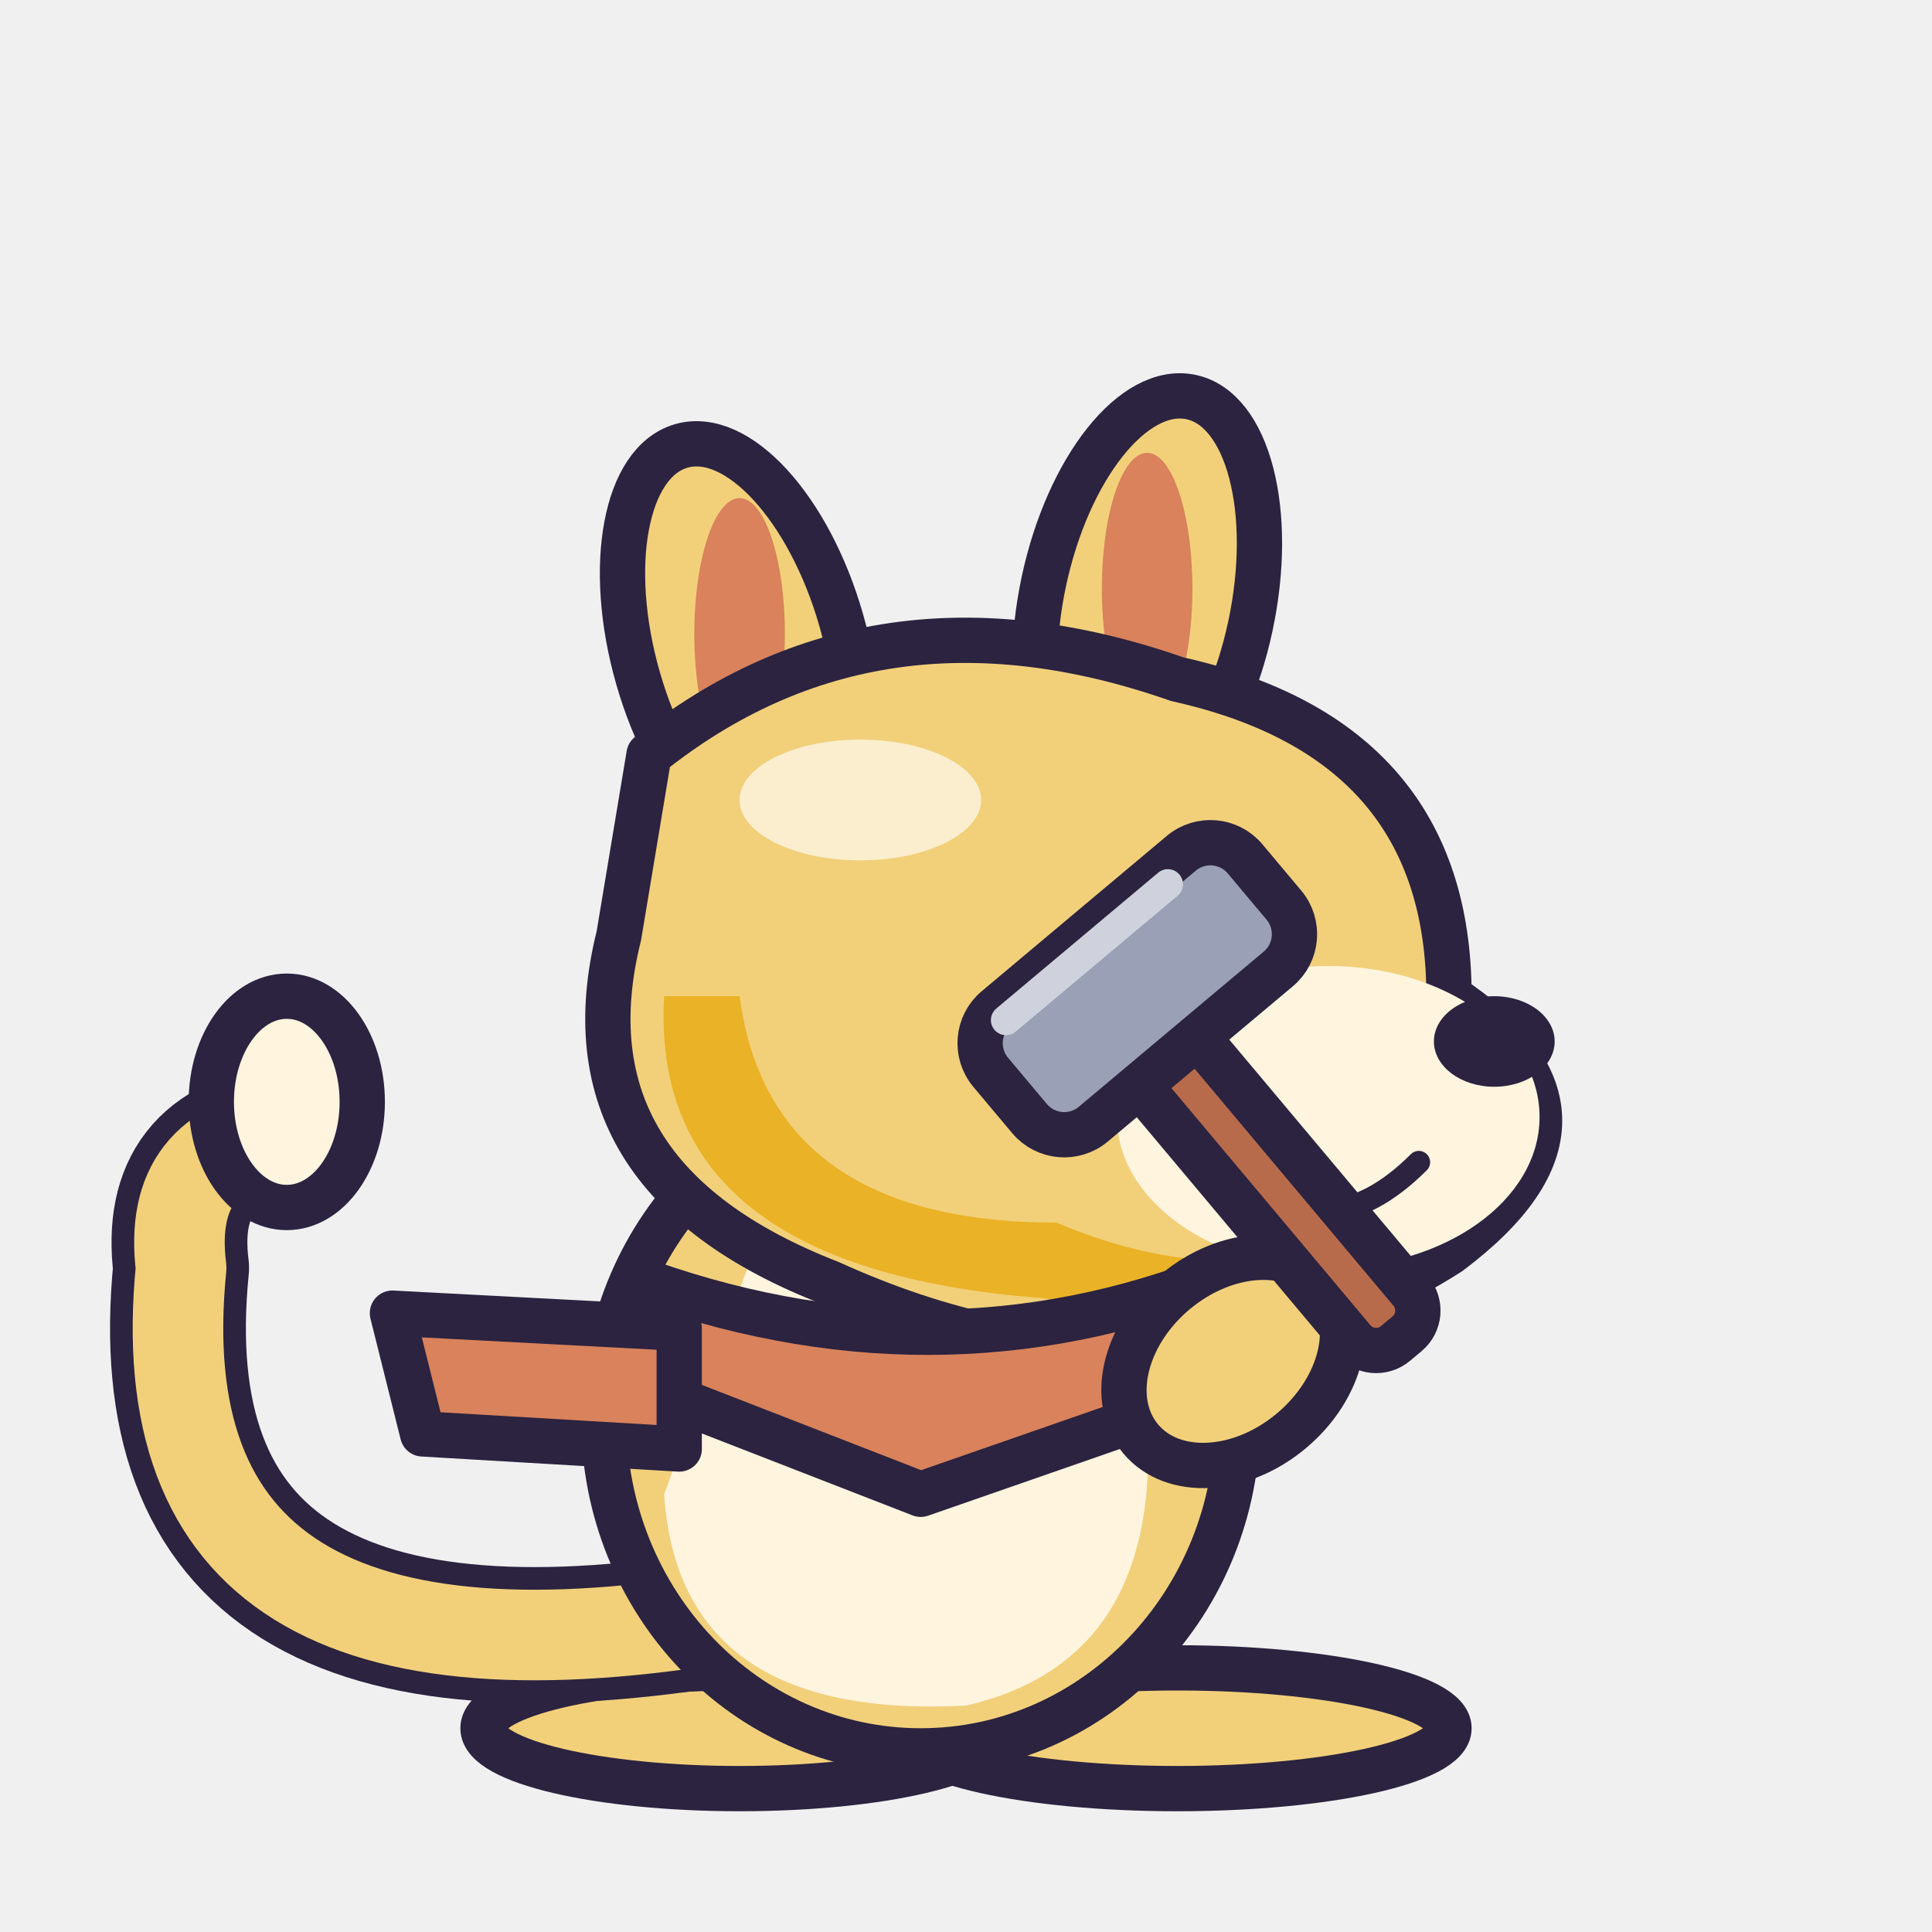
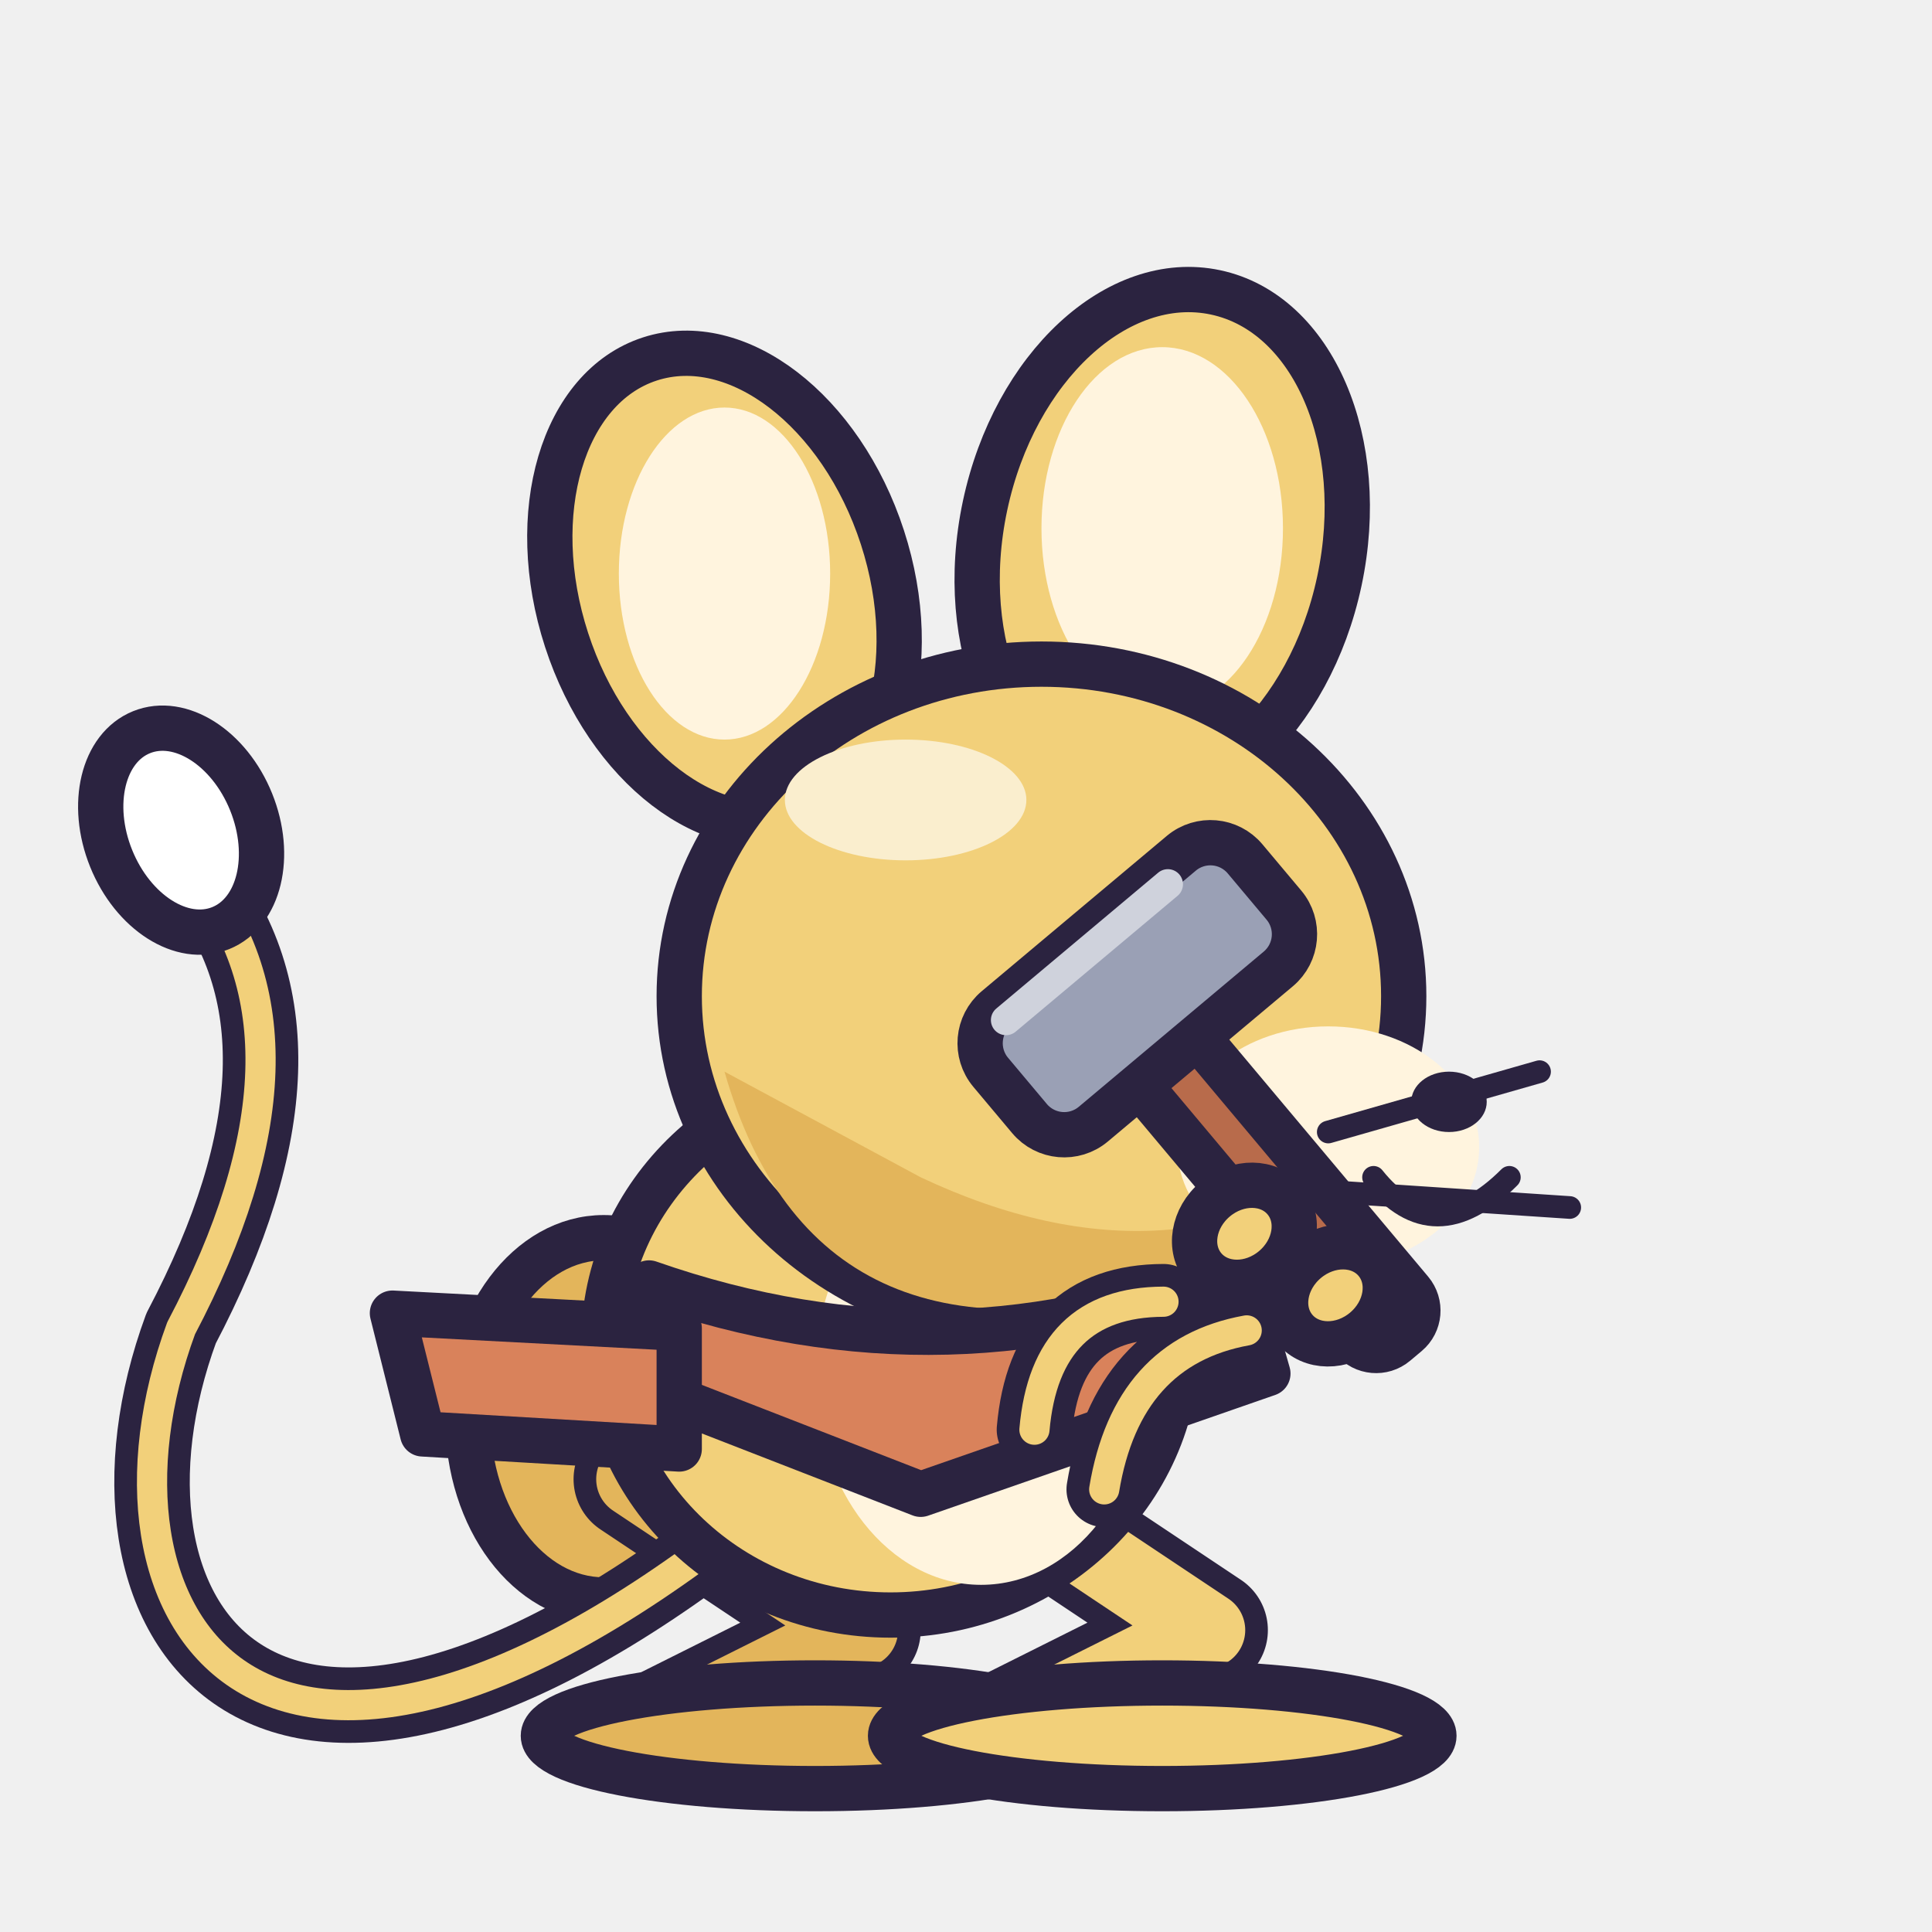
<svg xmlns="http://www.w3.org/2000/svg" version="1.1" viewBox="0 0 128 128" fill="none" stroke="#2B2340" stroke-width="3" stroke-linecap="round" stroke-linejoin="round">
  <g id="feet">
-     <ellipse cx="49" cy="114.5" rx="17" ry="4" fill="#F2D07A" />
-     <ellipse cx="78" cy="114.5" rx="18" ry="4" fill="#F2D07A" />
+     <g transform="translate(0 0)">
+       <ellipse cx="40" cy="94" rx="9" ry="12" fill="#E3B55B" />
+       <path d="M42 98L57 108L43 115" fill="none" stroke="#2B2340" stroke-width="8" />
+       <path d="M42 98L57 108L43 115" fill="none" stroke="#E3B55B" stroke-width="5" />
+       <ellipse cx="54" cy="115" rx="18" ry="3.5" fill="#E3B55B" />
+       <ellipse cx="63" cy="94" rx="10" ry="12" fill="#F2D07A" />
+       <path d="M65 98L80 108L66 115" fill="none" stroke="#2B2340" stroke-width="8" />
+       <path d="M65 98L80 108L66 115" fill="none" stroke="#F2D07A" stroke-width="5" />
+       <ellipse cx="77" cy="115" rx="18" ry="3.5" fill="#F2D07A" />
+     </g>
  </g>
  <g id="pose" transform="translate(0 1)">
    <g id="tail">
-       <path d="M49 106Q9 113 12 83Q11 75 19 74" fill="none" stroke="#2B2340" stroke-width="9" />
-       <path d="M49 106Q9 113 12 83Q11 75 19 74" fill="none" stroke="#F2D07A" stroke-width="6" />
-       <ellipse cx="19" cy="72" rx="5" ry="7" fill="#FFF4DE" />
+       <path d="M49 100C17 125 5 106 12 87Q22 68 13 57" fill="none" stroke="#2B2340" stroke-width="5" />
+       <path d="M49 100C17 125 5 106 12 87Q22 68 13 57" fill="none" stroke="#F2D07A" stroke-width="2" />
+       <ellipse cx="12" cy="54" rx="5" ry="7" fill="#FFFFFF" transform="rotate(-22 12 54)" />
    </g>
    <g id="body">
-       <ellipse cx="61" cy="93" rx="21" ry="22" fill="#F2D07A" />
-       <path d="M51 79Q70 76 76 93Q77 109 64 112Q45 113 44 98Z" fill="#FFF4DE" stroke="none" />
+       <ellipse cx="59" cy="88" rx="19" ry="18" fill="#F2D07A" />
+       <ellipse cx="65" cy="90" rx="11" ry="14" fill="#FFF4DE" stroke="none" />
    </g>
    <g id="head">
-       <ellipse cx="49" cy="42" rx="7" ry="14" fill="#F2D07A" transform="rotate(-16 49 42)" />
-       <ellipse cx="76" cy="39" rx="7" ry="14" fill="#F2D07A" transform="rotate(12 76 39)" />
-       <ellipse cx="49" cy="41" rx="3" ry="9" fill="#D9825B" stroke="none" />
-       <ellipse cx="76" cy="38" rx="3" ry="9" fill="#D9825B" stroke="none" />
-       <path d="M43 49Q58 37 78 44Q96 48 96 65Q108 73 96 82Q77 94 55 84Q37 77 41 61Z" fill="#F2D07A" />
-       <path d="M44 65Q43 83 69 85Q87 88 97 78Q84 86 70 80Q51 80 49 65Z" fill="#EAB226" stroke="none" />
-       <ellipse cx="57" cy="52" rx="8" ry="4" fill="#FAEECE" stroke="none" />
-       <ellipse cx="78" cy="62" rx="2.8" ry="4.2" fill="#2B2340" stroke="none" />
-       <ellipse cx="77.3" cy="60.5" rx="0.8" ry="0.8" fill="#FFF4DE" stroke="none" />
-       <ellipse cx="88" cy="73" rx="14" ry="10" fill="#FFF4DE" stroke="none" />
-       <ellipse cx="99" cy="68" rx="4" ry="3" fill="#2B2340" stroke="none" />
-       <path d="M82 77Q88 82 94 76" fill="none" stroke="#2B2340" stroke-width="1.5" />
+       <ellipse cx="48" cy="38" rx="11" ry="16" fill="#F2D07A" transform="rotate(-18 48 38)" />
+       <ellipse cx="77" cy="35" rx="12" ry="17" fill="#F2D07A" transform="rotate(12 77 35)" />
+       <ellipse cx="48" cy="37" rx="7" ry="11" fill="#FFF4DE" stroke="none" />
+       <ellipse cx="77" cy="34" rx="8" ry="12" fill="#FFF4DE" stroke="none" />
+       <ellipse cx="69" cy="65" rx="24" ry="22" fill="#F2D07A" />
+       <path d="M48 70Q54 91 78 84L91 75Q78 85 61 77Z" fill="#E3B55B" stroke="none" />
+       <ellipse cx="60" cy="52" rx="8" ry="4" fill="#FAEECE" stroke="none" />
+       <ellipse cx="88" cy="75" rx="10" ry="8" fill="#FFF4DE" stroke="none" />
+       <ellipse cx="81" cy="62" rx="4.5" ry="4.5" fill="#2B2340" stroke="none" />
+       <ellipse cx="79.5" cy="60.5" rx="1.3" ry="1.3" fill="#FFF4DE" stroke="none" />
+       <ellipse cx="96" cy="72" rx="2.5" ry="2" fill="#2B2340" stroke="none" />
+       <path d="M91 77Q95 82 100 77" fill="none" stroke="#2B2340" stroke-width="1.5" />
+       <path d="M88 74L102 70M89 78L104 79" fill="none" stroke="#2B2340" stroke-width="1.5" />
    </g>
    <g id="clothing">
      <path d="M43 84Q63 91 82 83L84 90L61 98L43 91Z" fill="#D9825B" />
      <path d="M45 87L26 86L28 94L45 95Z" fill="#D9825B" />
    </g>
    <g id="headwear" />
    <g id="arm" transform="rotate(-40 78 91)">
-       <ellipse cx="82" cy="92" rx="8" ry="6" fill="#F2D07A" />
+       <path d="M69 87Q75 81 81 86M70 93Q77 87 84 91" fill="none" stroke="#2B2340" stroke-width="5" />
+       <path d="M69 87Q75 81 81 86M70 93Q77 87 84 91" fill="none" stroke="#F2D07A" stroke-width="2" />
      <g id="tool">
        <rect x="89" y="65" width="5" height="33" rx="2" fill="#B86B4B" />
        <rect x="82" y="64" width="22" height="10" rx="3" fill="#9AA0B5" />
        <path d="M85 65H99" fill="none" stroke="#CFD2DC" stroke-width="2" />
      </g>
+       <ellipse cx="88" cy="86" rx="3.5" ry="3" fill="#F2D07A" />
+       <ellipse cx="90" cy="93" rx="3.5" ry="3" fill="#F2D07A" />
    </g>
  </g>
</svg>
